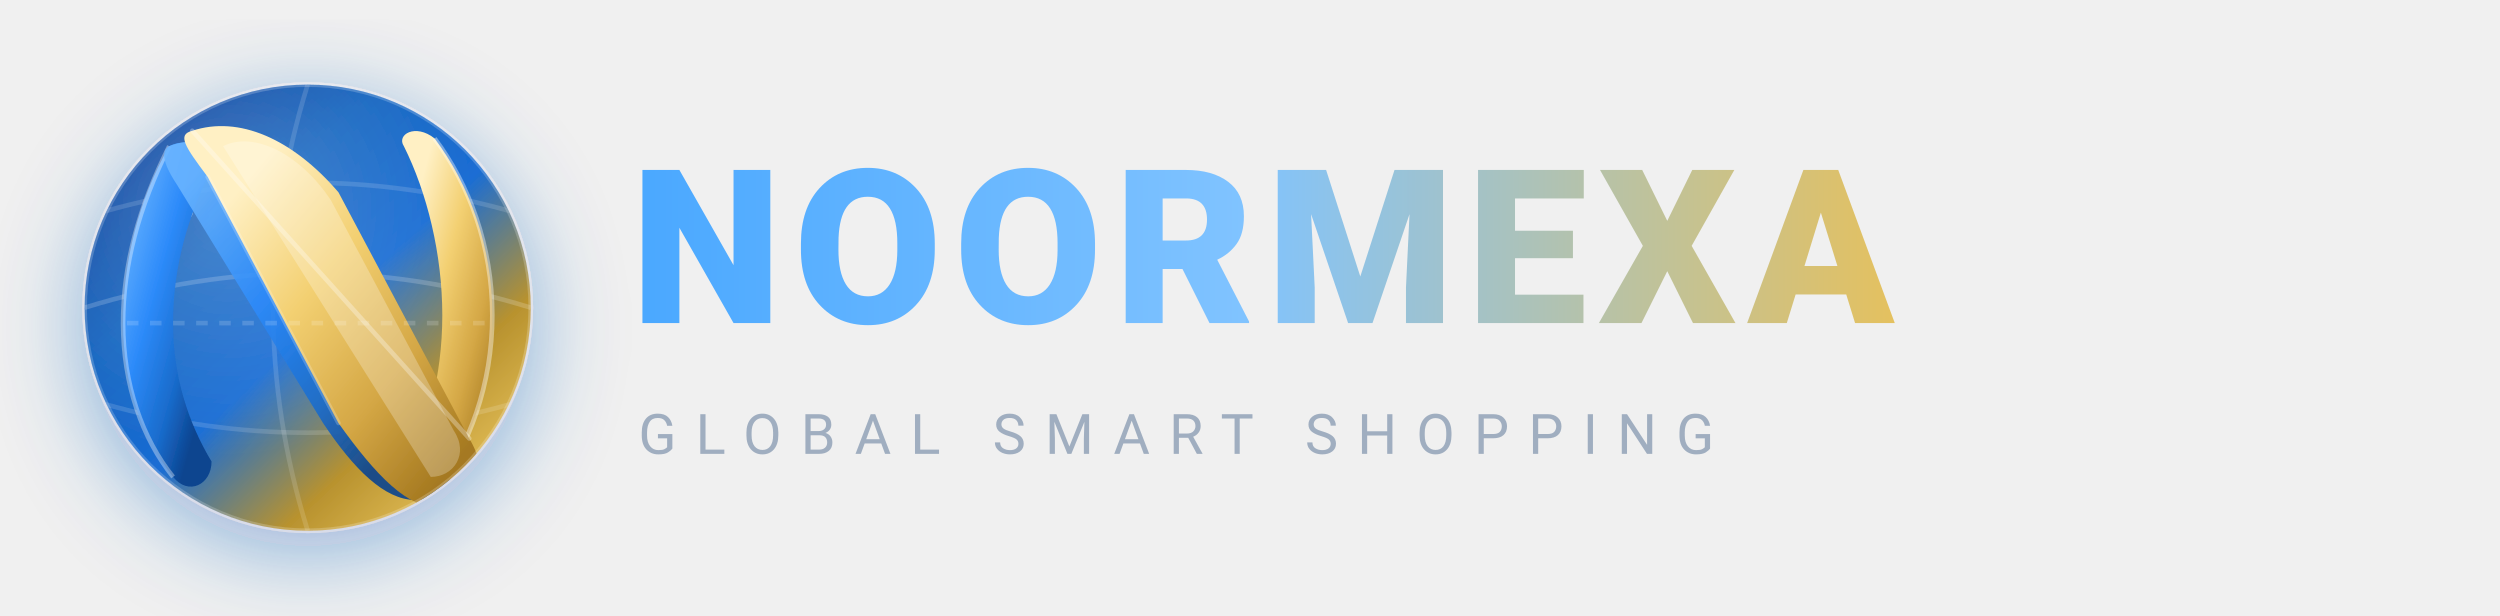
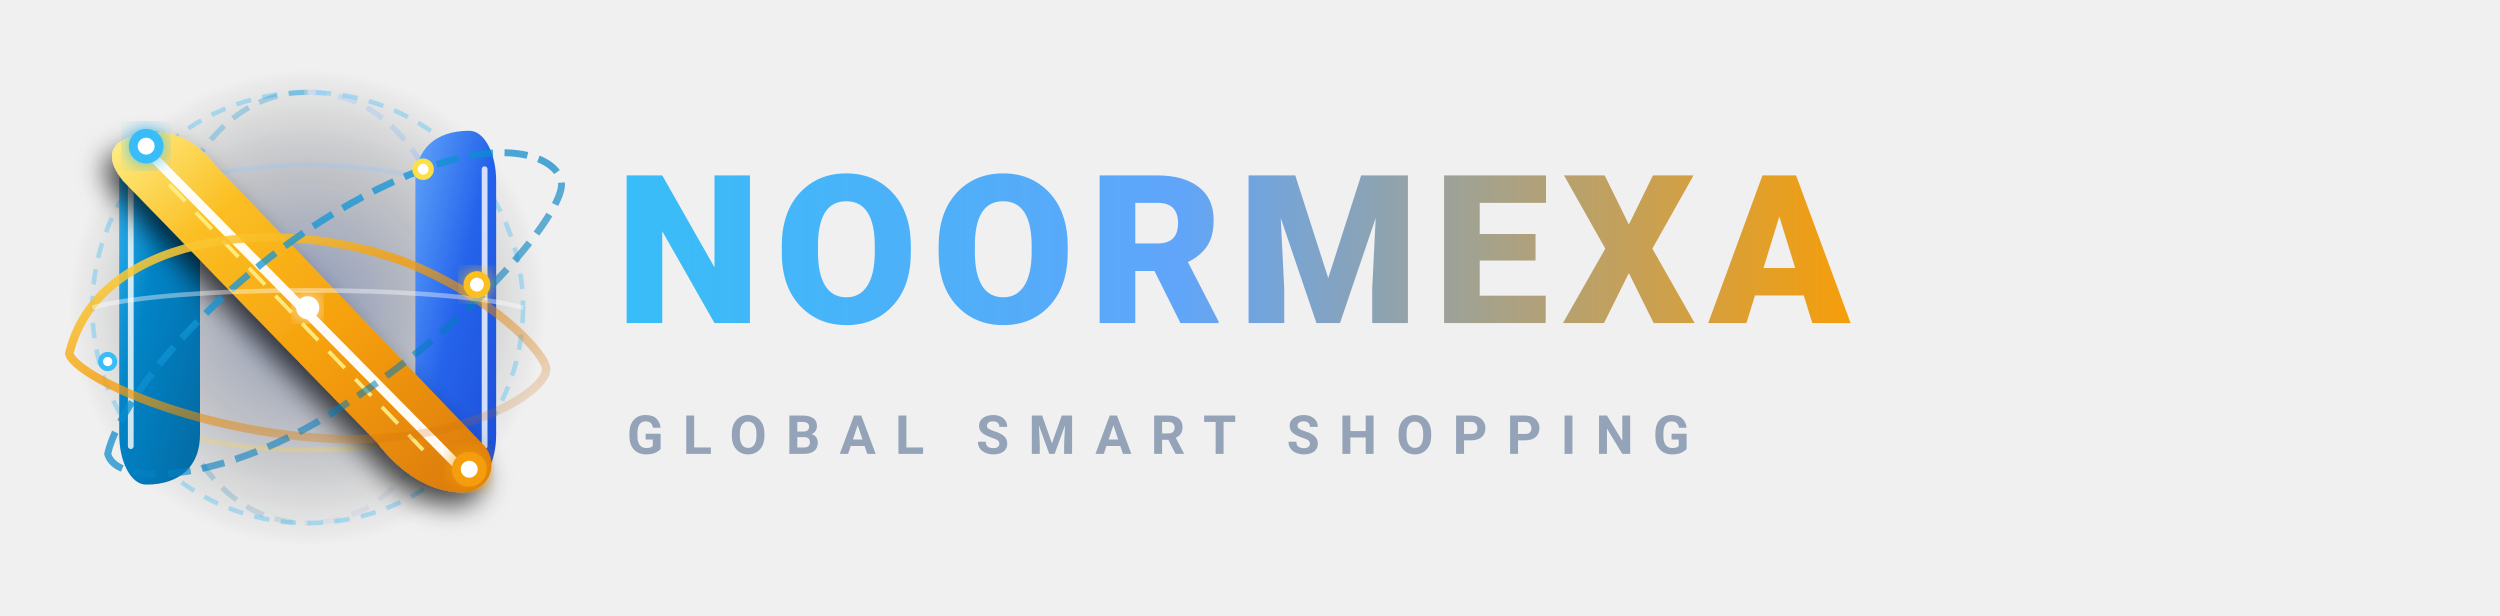
<svg xmlns="http://www.w3.org/2000/svg" viewBox="0 0 650 160" width="100%" height="100%" fill="none">
  <defs>
-     <linearGradient id="d_sphere_body_grad" x1="15%" y1="10%" x2="90%" y2="90%">
-       <stop offset="0%" stop-color="#0d47a1" />
-       <stop offset="26%" stop-color="#1565c0" />
-       <stop offset="52%" stop-color="#1a6dd4" />
-       <stop offset="78%" stop-color="#b8922e" />
-       <stop offset="100%" stop-color="#e6c15a" />
+     <radialGradient id="d_globe_core_glow" cx="50%" cy="50%" r="50%">
+       <stop offset="0%" stop-color="#1E3A8A" stop-opacity="0.45" />
+       <stop offset="60%" stop-color="#0F172A" stop-opacity="0.2" />
+       <stop offset="100%" stop-color="#000000" stop-opacity="0" />
+     </radialGradient>
+     <linearGradient id="d_n_left_grad" x1="0%" y1="0%" x2="100%" y2="100%">
+       <stop offset="0%" stop-color="#38BDF8" />
+       <stop offset="40%" stop-color="#0284C7" />
+       <stop offset="100%" stop-color="#0369A1" />
    </linearGradient>
-     <radialGradient id="d_sphere_highlight_grad" cx="32%" cy="28%" r="65%">
-       <stop offset="0%" stop-color="#FFFFFF" stop-opacity="0.22" />
-       <stop offset="45%" stop-color="#FFFFFF" stop-opacity="0.10" />
-       <stop offset="85%" stop-color="#FFFFFF" stop-opacity="0.0" />
-     </radialGradient>
-     <filter id="d_sphere_shadow" x="-30%" y="-30%" width="160%" height="160%">
-       <feDropShadow dx="0" dy="5" stdDeviation="12" flood-color="#1565c0" flood-opacity="0.45" />
+     <linearGradient id="d_n_diagonal_grad" x1="0%" y1="0%" x2="100%" y2="100%">
+       <stop offset="0%" stop-color="#FEF08A" />
+       <stop offset="25%" stop-color="#FBBF24" />
+       <stop offset="60%" stop-color="#F59E0B" />
+       <stop offset="100%" stop-color="#D97706" />
+     </linearGradient>
+     <linearGradient id="d_n_right_grad" x1="0%" y1="0%" x2="100%" y2="100%">
+       <stop offset="0%" stop-color="#60A5FA" />
+       <stop offset="50%" stop-color="#2563EB" />
+       <stop offset="100%" stop-color="#1D4ED8" />
+     </linearGradient>
+     <linearGradient id="d_orbit_gold" x1="0%" y1="0%" x2="100%" y2="100%">
+       <stop offset="0%" stop-color="#FDE047" stop-opacity="0.9" />
+       <stop offset="40%" stop-color="#F59E0B" stop-opacity="0.8" />
+       <stop offset="80%" stop-color="#D97706" stop-opacity="0.3" />
+       <stop offset="100%" stop-color="#B45309" stop-opacity="0" />
+     </linearGradient>
+     <linearGradient id="d_orbit_cyan" x1="0%" y1="0%" x2="100%" y2="100%">
+       <stop offset="0%" stop-color="#38BDF8" stop-opacity="0.9" />
+       <stop offset="50%" stop-color="#0284C7" stop-opacity="0.7" />
+       <stop offset="100%" stop-color="#0369A1" stop-opacity="0.2" />
+     </linearGradient>
+     <linearGradient id="d_orbit_meridian" x1="0%" y1="0%" x2="0%" y2="100%">
+       <stop offset="0%" stop-color="#93C5FD" stop-opacity="0.8" />
+       <stop offset="50%" stop-color="#3B82F6" stop-opacity="0.5" />
+       <stop offset="100%" stop-color="#1E40AF" stop-opacity="0.1" />
+     </linearGradient>
+     <linearGradient id="d_brand_text_grad" x1="0%" y1="0%" x2="100%" y2="0%">
+       <stop offset="0%" stop-color="#38BDF8" />
+       <stop offset="45%" stop-color="#60A5FA" />
+       <stop offset="100%" stop-color="#F59E0B" />
+     </linearGradient>
+     <filter id="d_node_glow" x="-20%" y="-20%" width="140%" height="140%">
+       <feGaussianBlur stdDeviation="2.5" result="blur" />
+       <feComposite in="SourceGraphic" in2="blur" operator="over" />
    </filter>
-     <linearGradient id="d_noormexa_text_grad" x1="0%" y1="0%" x2="100%" y2="0%">
-       <stop offset="0%" stop-color="#4AA8FF" />
-       <stop offset="48%" stop-color="#80C3FF" />
-       <stop offset="100%" stop-color="#E5C15E" />
-     </linearGradient>
-     <linearGradient id="d_n_gold_ribbon" x1="20%" y1="15%" x2="90%" y2="90%">
-       <stop offset="0%" stop-color="#FFF0C4" />
-       <stop offset="35%" stop-color="#F3D072" />
-       <stop offset="70%" stop-color="#D4A745" />
-       <stop offset="100%" stop-color="#A57920" />
-     </linearGradient>
-     <linearGradient id="d_n_blue_ribbon" x1="10%" y1="10%" x2="80%" y2="85%">
-       <stop offset="0%" stop-color="#69B4FF" />
-       <stop offset="40%" stop-color="#2D8BFA" />
-       <stop offset="75%" stop-color="#196BCB" />
-       <stop offset="100%" stop-color="#0C448F" />
-     </linearGradient>
-     <clipPath id="d_sphere_clip">
-       <circle cx="80" cy="80" r="58" />
-     </clipPath>
+     <filter id="d_ribbon_shadow" x="-30%" y="-30%" width="160%" height="160%">
+       <feDropShadow dx="-2" dy="3.5" stdDeviation="3.5" flood-color="#000000" flood-opacity="0.7" />
+     </filter>
  </defs>
-   <g id="noormexa-icon-dark" filter="url(#d_sphere_shadow)">
-     <circle cx="80" cy="80" r="58" fill="url(#d_sphere_body_grad)" />
-     <circle cx="80" cy="80" r="58" fill="url(#d_sphere_highlight_grad)" />
-     <g clip-path="url(#d_sphere_clip)">
-       <path d="M 22,80 Q 80,62 138,80" stroke="#FFFFFF" stroke-opacity="0.18" stroke-width="1.2" fill="none" />
-       <path d="M 27,55 Q 80,40 133,55" stroke="#FFFFFF" stroke-opacity="0.14" stroke-width="1.2" fill="none" />
-       <path d="M 27,105 Q 80,120 133,105" stroke="#FFFFFF" stroke-opacity="0.14" stroke-width="1.2" fill="none" />
-       <path d="M 80,22 Q 62,80 80,138" stroke="#FFFFFF" stroke-opacity="0.14" stroke-width="1.2" fill="none" />
-       <circle cx="48" cy="55" r="2.2" fill="#FFFFFF" fill-opacity="0.45" />
-       <circle cx="112" cy="105" r="2.2" fill="#FFFFFF" fill-opacity="0.45" />
-       <circle cx="80" cy="80" r="2.8" fill="#FFFFFF" fill-opacity="0.5" />
-       <path d="M 44,38             C 36,52 32,68 32,84             C 32,100 37,114 45,124             C 49,129 55,126 55,120             C 49,110 45,98 45,84             C 45,69 49,56 55,44             C 56,40 50,35 44,38 Z" fill="url(#d_n_blue_ribbon)" />
-       <path d="M 44,38 C 36,54 32,69 32,84 C 32,100 37,114 45,124" stroke="#FFFFFF" stroke-opacity="0.35" stroke-width="1.2" fill="none" />
-       <path d="M 105,38             C 111,50 115,66 115,82             C 115,98 111,112 105,124             C 103,128 108,132 113,128             C 122,116 128,100 128,82             C 128,64 122,48 113,36             C 108,32 103,35 105,38 Z" fill="url(#d_n_gold_ribbon)" />
-       <path d="M 113,36 C 122,48 128,64 128,82 C 128,100 122,116 113,128" stroke="#FFFFFF" stroke-opacity="0.4" stroke-width="1.2" fill="none" />
-       <path d="M 44,38             C 54,34 66,40 76,52             L 115,116             C 120,124 116,130 108,130             C 100,130 92,122 84,110             L 46,48             C 42,42 42,39 44,38 Z" fill="url(#d_n_blue_ribbon)" opacity="0.9" />
-       <path d="M 50,34             C 62,30 76,36 88,50             L 122,114             C 128,124 124,132 114,132             C 106,132 98,124 88,110             L 54,46             C 48,38 46,35 50,34 Z" fill="url(#d_n_gold_ribbon)" />
-       <path d="M 50,34 L 122,114" stroke="#FFFFFF" stroke-opacity="0.3" stroke-width="1.2" stroke-linecap="round" fill="none" />
-       <path d="M 54,46 L 88,110" stroke="#FFFFFF" stroke-opacity="0.2" stroke-width="1.2" stroke-linecap="round" fill="none" />
-       <path d="M 33,84 L 127,84" stroke="#FFFFFF" stroke-opacity="0.16" stroke-width="1.2" stroke-dasharray="3 3" fill="none" />
-       <path d="M 58,38 C 66,34 78,40 86,52 L 118,112 C 122,118 118,124 112,124 L 58,38 Z" fill="#FFFFFF" fill-opacity="0.25" />
-     </g>
-     <circle cx="80" cy="80" r="58" stroke="#FFFFFF" stroke-opacity="0.2" stroke-width="1.2" fill="none" />
+   <g id="noormexa-emblem-dark">
+     <circle cx="80" cy="80" r="62" fill="url(#d_globe_core_glow)" />
+     <circle cx="80" cy="80" r="56" stroke="#38BDF8" stroke-width="1.2" stroke-dasharray="4 3" stroke-opacity="0.35" />
+     <path d="M 80,24 C 44,24 38,80 38,80 C 38,80 44,136 80,136" stroke="url(#d_orbit_cyan)" stroke-width="1.4" stroke-opacity="0.4" stroke-dasharray="5 3" fill="none" />
+     <path d="M 80,24 C 116,24 122,80 122,80 C 122,80 116,136 80,136" stroke="url(#d_orbit_meridian)" stroke-width="1.4" stroke-opacity="0.4" stroke-dasharray="5 3" fill="none" />
+     <path d="M 36,52 C 55,40 105,40 124,52" stroke="#93C5FD" stroke-width="1.2" stroke-opacity="0.3" fill="none" />
+     <path d="M 36,108 C 55,120 105,120 124,108" stroke="#FCD34D" stroke-width="1.2" stroke-opacity="0.3" fill="none" />
+     <path d="M 38,34           C 47,34 52,39 52,47           L 52,113           C 52,121 47,126 38,126           C 34,126 31,120 31,113           L 31,47           C 31,40 34,34 38,34 Z" fill="url(#d_n_left_grad)" />
+     <path d="M 34,44 L 34,116" stroke="#FFFFFF" stroke-width="1.5" stroke-linecap="round" stroke-opacity="0.8" fill="none" />
+     <path d="M 122,34           C 126,34 129,40 129,47           L 129,113           C 129,120 126,126 122,126           C 113,126 108,121 108,113           L 108,47           C 108,39 113,34 122,34 Z" fill="url(#d_n_right_grad)" />
+     <path d="M 126,44 L 126,116" stroke="#FFFFFF" stroke-width="1.5" stroke-linecap="round" stroke-opacity="0.8" fill="none" />
+     <path d="M 33,36           C 41,32 50,35 56,43           L 126,116           C 130,121 127,128 120,128           C 112,128 104,123 98,115           L 32,47           C 28,42 28,38 33,36 Z" fill="url(#d_n_diagonal_grad)" filter="url(#d_ribbon_shadow)" />
+     <path d="M 37,38 L 121,123" stroke="#FFFFFF" stroke-width="2.4" stroke-linecap="round" stroke-opacity="0.95" fill="none" />
+     <path d="M 44,48 L 110,117" stroke="#FEF08A" stroke-width="1" stroke-dasharray="6 4" stroke-opacity="0.9" fill="none" />
+     <path d="M 18,92           C 25,62 70,55 105,68           C 128,77 142,92 142,96           C 142,102 120,116 85,114           C 50,112 20,98 18,92 Z" stroke="url(#d_orbit_gold)" stroke-width="2.2" fill="none" />
+     <path d="M 28,118           C 32,100 68,60 110,44           C 134,35 146,42 146,48           C 146,56 122,86 82,110           C 54,126 30,126 28,118 Z" stroke="url(#d_orbit_cyan)" stroke-width="1.8" stroke-dasharray="6 3" fill="none" />
+     <path d="M 24,80 C 45,74 115,74 136,80" stroke="#FFFFFF" stroke-width="1.2" stroke-opacity="0.4" fill="none" />
+     <circle cx="38" cy="38" r="4.5" fill="#38BDF8" filter="url(#d_node_glow)" />
+     <circle cx="38" cy="38" r="2.2" fill="#FFFFFF" />
+     <circle cx="124" cy="74" r="3.5" fill="#FBBF24" filter="url(#d_node_glow)" />
+     <circle cx="124" cy="74" r="1.8" fill="#FFFFFF" />
+     <circle cx="122" cy="122" r="4.5" fill="#F59E0B" filter="url(#d_node_glow)" />
+     <circle cx="122" cy="122" r="2.2" fill="#FFFFFF" />
+     <circle cx="28" cy="94" r="2.5" fill="#38BDF8" />
+     <circle cx="28" cy="94" r="1.2" fill="#FFFFFF" />
+     <circle cx="110" cy="44" r="2.8" fill="#FDE047" />
+     <circle cx="110" cy="44" r="1.4" fill="#FFFFFF" />
+     <circle cx="80" cy="80" r="3" fill="#FFFFFF" filter="url(#d_node_glow)" />
  </g>
-   <g id="noormexa-text-dark" transform="translate(164, 0)">
-     <text x="0" y="84" font-family="system-ui, -apple-system, BlinkMacSystemFont, 'Segoe UI', Roboto, 'Helvetica Neue', Arial, sans-serif" font-size="56" font-weight="900" letter-spacing="3px" fill="url(#d_noormexa_text_grad)">
+   <g id="noormexa-typography-dark" transform="translate(160, 0)">
+     <text x="0" y="84" font-family="system-ui, -apple-system, BlinkMacSystemFont, 'Montserrat', 'Segoe UI', Roboto, sans-serif" font-size="54" font-weight="900" letter-spacing="3.5px" fill="url(#d_brand_text_grad)">
      NOORMEXA
    </text>
-     <text x="2" y="118" font-family="system-ui, -apple-system, BlinkMacSystemFont, 'Segoe UI', Roboto, 'Helvetica Neue', Arial, sans-serif" font-size="14.5" font-weight="400" letter-spacing="5px" fill="#A0AEC0">
+     <text x="3" y="118" font-family="system-ui, -apple-system, BlinkMacSystemFont, 'Montserrat', 'Segoe UI', Roboto, sans-serif" font-size="14" font-weight="600" letter-spacing="5px" fill="#94A3B8">
      GLOBAL SMART SHOPPING
    </text>
  </g>
</svg>
